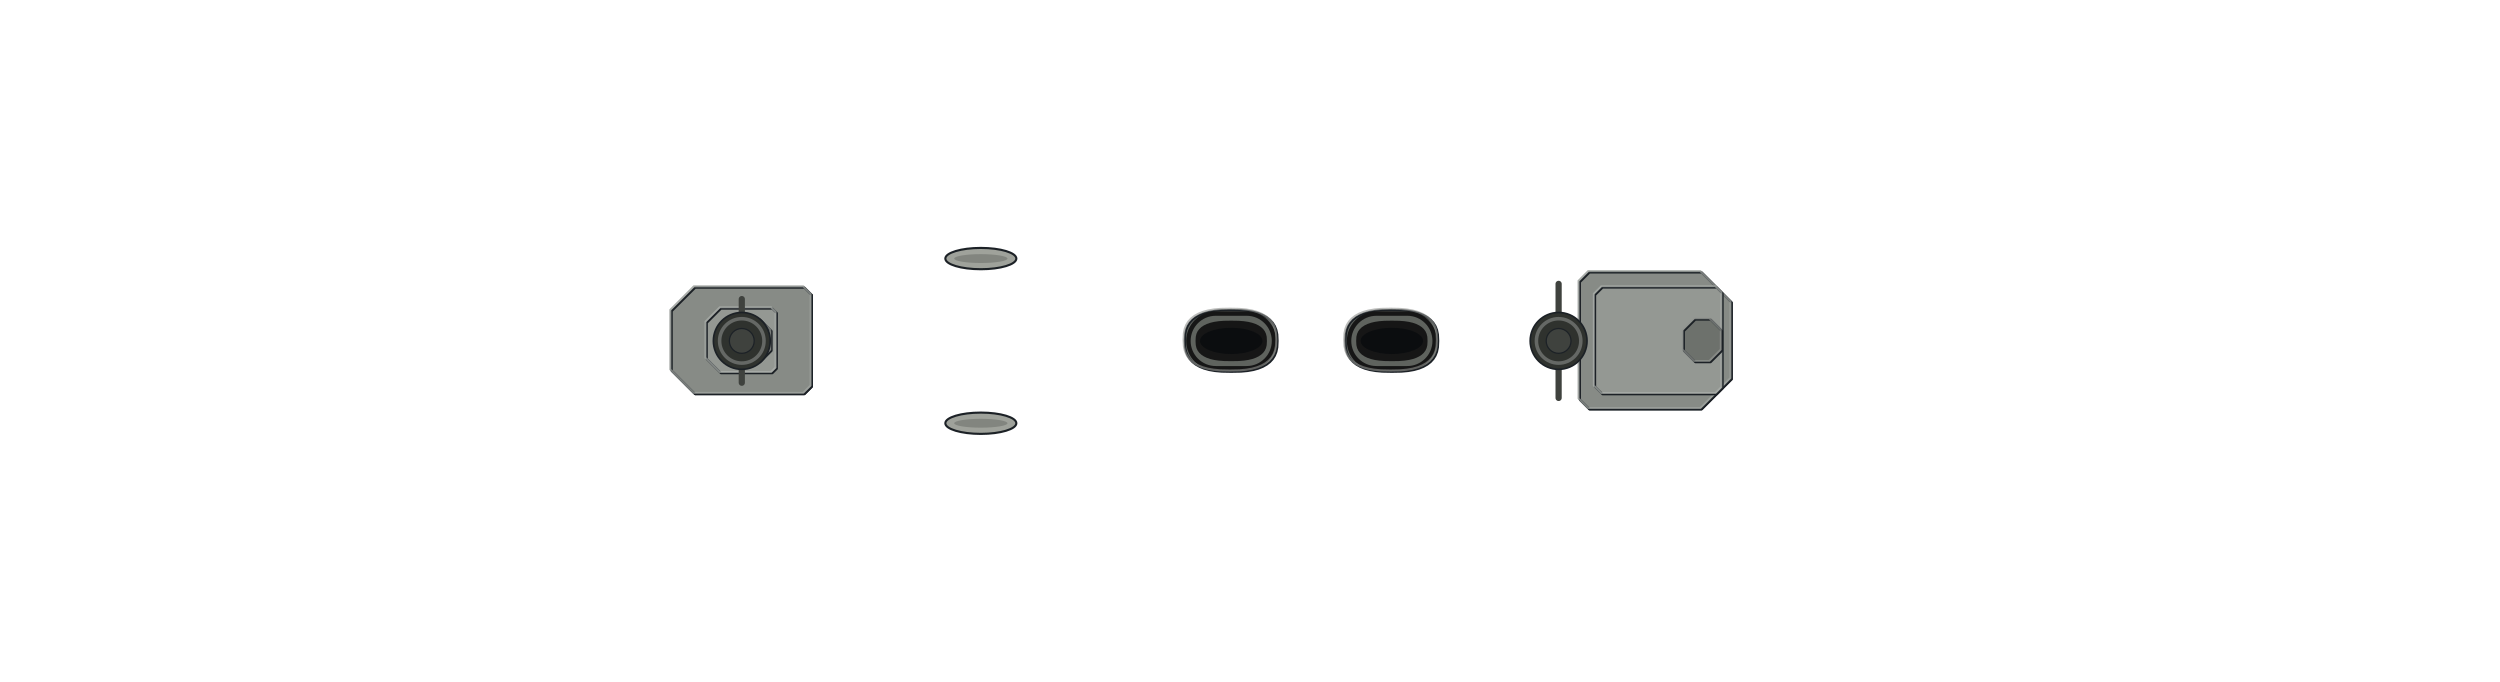
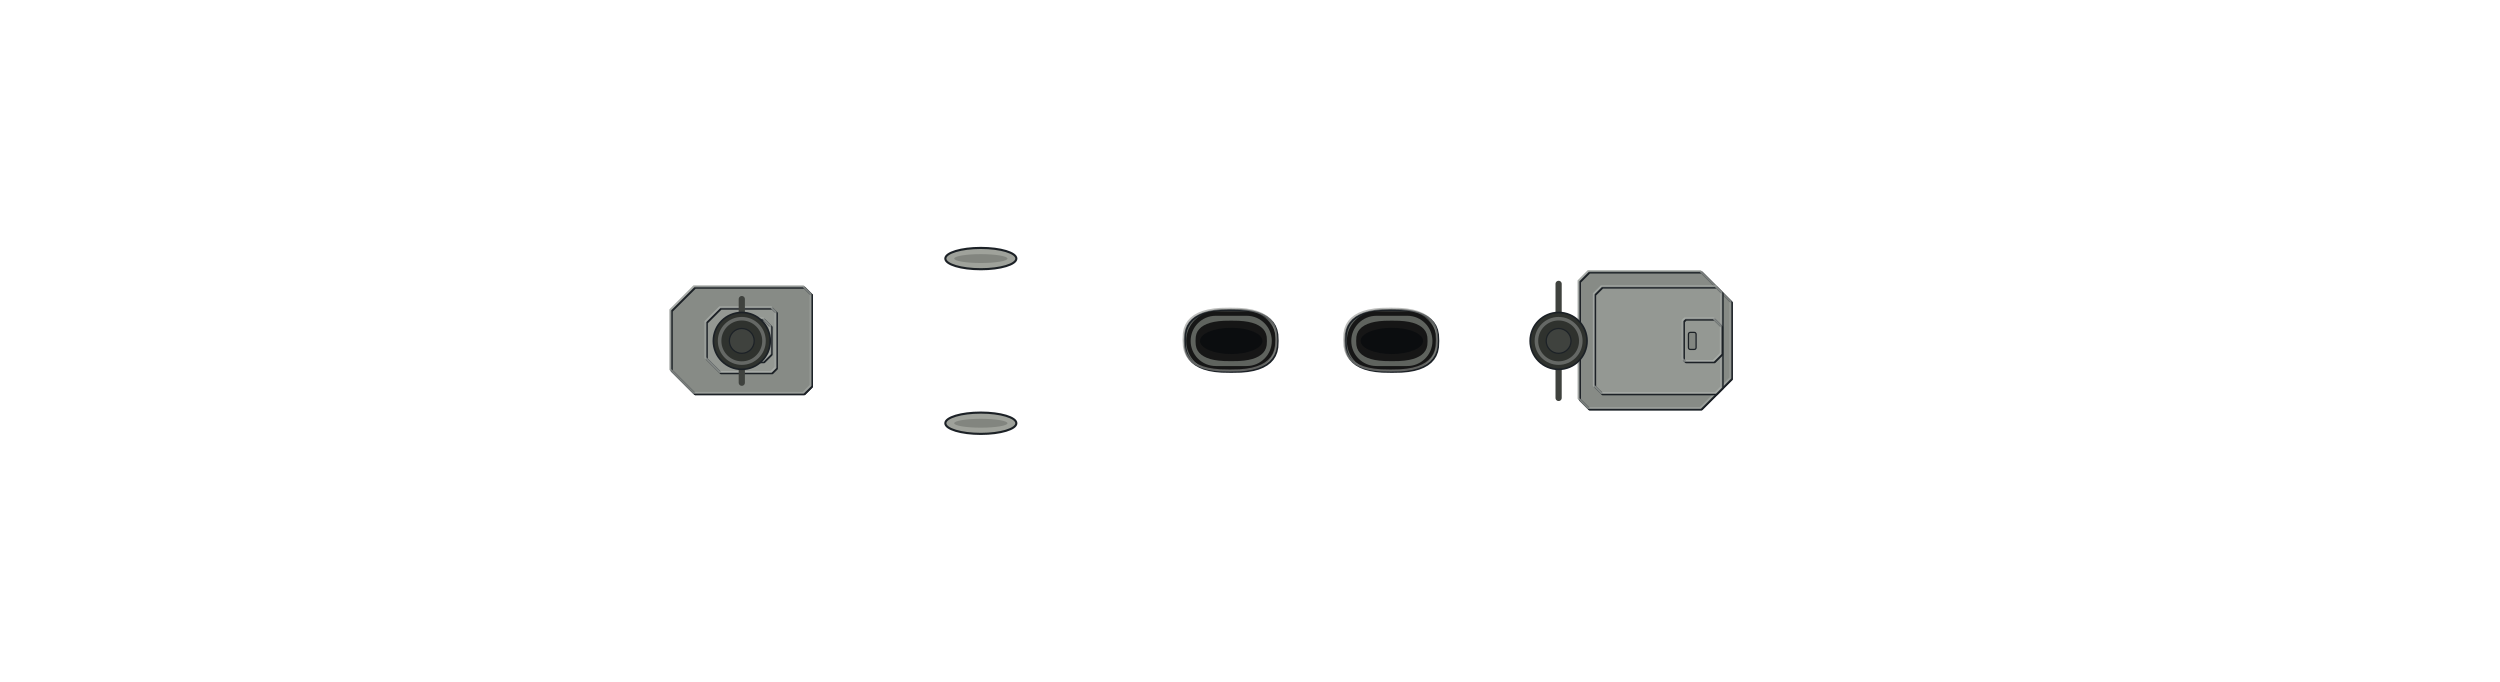
<svg xmlns="http://www.w3.org/2000/svg" width="1408" height="384" viewBox="-70.4 -19.2 140.8 38.4" shape-rendering="geometricPrecision">
  <defs>
    <clipPath id="hullclip">
      <path d="M-65.5,-4.397 L-65.495,-4.503 L-65.481,-4.608 L-65.457,-4.713 L-65.424,-4.818 L-65.38,-4.923 L-65.328,-5.028 L-65.266,-5.132 L-65.194,-5.237 L-65.113,-5.341 L-65.022,-5.445 L-64.922,-5.548 L-64.813,-5.651 L-64.694,-5.754 L-64.565,-5.856 L-64.427,-5.958 L-64.28,-6.059 L-64.123,-6.16 L-63.957,-6.261 L-63.781,-6.36 L-63.597,-6.459 L-63.403,-6.558 L-63.199,-6.656 L-62.987,-6.753 L-62.765,-6.849 L-62.534,-6.945 L-62.294,-7.04 L-62.045,-7.134 L-61.787,-7.227 L-61.52,-7.32 L-61.244,-7.411 L-60.958,-7.502 L-60.664,-7.591 L-60.362,-7.68 L-60.05,-7.767 L-59.729,-7.854 L-59.4,-7.94 L-59.062,-8.024 L-58.716,-8.108 L-58.361,-8.19 L-57.997,-8.271 L-57.625,-8.351 L-57.245,-8.43 L-56.856,-8.508 L-56.459,-8.584 L-56.054,-8.659 L-55.64,-8.733 L-55.219,-8.806 L-54.789,-8.877 L-54.351,-8.947 L-53.905,-9.016 L-53.452,-9.084 L-52.991,-9.15 L-52.522,-9.214 L-52.045,-9.278 L-51.561,-9.34 L-51.069,-9.4 L-50.569,-9.459 L-50.063,-9.517 L-49.549,-9.573 L-49.027,-9.628 L-48.499,-9.682 L-47.964,-9.733 L-47.421,-9.784 L-46.872,-9.833 L-46.315,-9.881 L-45.752,-9.927 L-45.183,-9.971 L-44.607,-10.015 L-44.024,-10.056 L-43.435,-10.097 L-42.839,-10.135 L-42.237,-10.173 L-41.629,-10.209 L-41.015,-10.243 L-40.395,-10.276 L-39.769,-10.308 L-39.137,-10.338 L-38.5,-10.367 L-37.857,-10.395 L-37.208,-10.421 L-36.554,-10.445 L-35.895,-10.469 L-35.23,-10.491 L-34.56,-10.512 L-33.886,-10.531 L-33.206,-10.549 L-32.521,-10.566 L-31.832,-10.582 L-31.138,-10.597 L-30.439,-10.611 L-29.736,-10.623 L-29.029,-10.634 L-28.317,-10.645 L-27.602,-10.654 L-26.882,-10.662 L-26.158,-10.67 L-25.431,-10.676 L-24.7,-10.682 L-23.965,-10.687 L-23.227,-10.691 L-22.485,-10.695 L-21.74,-10.698 L-20.992,-10.7 L-20.241,-10.702 L-19.486,-10.703 L-18.729,-10.704 L-17.97,-10.704 L-17.207,-10.705 L-16.442,-10.705 L-15.675,-10.705 L-14.906,-10.705 L-14.134,-10.705 L-13.36,-10.705 L-12.584,-10.705 L-11.807,-10.705 L-11.027,-10.705 L-10.246,-10.705 L-9.464,-10.705 L-8.68,-10.705 L-7.895,-10.705 L-7.109,-10.705 L-6.322,-10.705 L-5.533,-10.705 L-4.744,-10.705 L-3.955,-10.705 L-3.165,-10.705 L-2.374,-10.705 L-1.583,-10.705 L-0.791,-10.705 L-0,-10.705 L0.791,-10.705 L1.583,-10.705 L2.374,-10.705 L3.165,-10.705 L3.955,-10.705 L4.744,-10.705 L5.533,-10.705 L6.322,-10.705 L7.109,-10.705 L7.895,-10.705 L8.68,-10.705 L9.464,-10.705 L10.246,-10.705 L11.027,-10.705 L11.807,-10.705 L12.584,-10.705 L13.36,-10.705 L14.134,-10.705 L14.906,-10.705 L15.675,-10.705 L16.442,-10.705 L17.207,-10.705 L17.97,-10.705 L18.729,-10.705 L19.486,-10.705 L20.241,-10.705 L20.992,-10.705 L21.74,-10.705 L22.485,-10.705 L23.227,-10.705 L23.965,-10.705 L24.7,-10.705 L25.431,-10.705 L26.158,-10.705 L26.882,-10.705 L27.602,-10.705 L28.317,-10.705 L29.029,-10.705 L29.736,-10.693 L30.439,-10.658 L31.138,-10.618 L31.832,-10.575 L32.521,-10.527 L33.206,-10.476 L33.886,-10.42 L34.56,-10.361 L35.23,-10.297 L35.895,-10.229 L36.554,-10.156 L37.208,-10.08 L37.857,-9.999 L38.5,-9.913 L39.137,-9.824 L39.769,-9.73 L40.395,-9.632 L41.015,-9.53 L41.629,-9.424 L42.237,-9.314 L42.839,-9.199 L43.435,-9.081 L44.024,-8.959 L44.607,-8.833 L45.183,-8.703 L45.752,-8.569 L46.315,-8.432 L46.872,-8.292 L47.421,-8.148 L47.964,-8.002 L48.499,-7.852 L49.027,-7.699 L49.549,-7.543 L50.063,-7.385 L50.569,-7.224 L51.069,-7.061 L51.561,-6.896 L52.045,-6.728 L52.522,-6.559 L52.991,-6.388 L53.452,-6.216 L53.905,-6.042 L54.351,-5.867 L54.789,-5.692 L55.219,-5.515 L55.64,-5.338 L56.054,-5.161 L56.459,-4.984 L56.856,-4.807 L57.245,-4.629 L57.625,-4.453 L57.997,-4.277 L58.361,-4.102 L58.716,-3.928 L59.062,-3.756 L59.4,-3.585 L59.729,-3.416 L60.05,-3.248 L60.362,-3.083 L60.664,-2.921 L60.958,-2.76 L61.244,-2.603 L61.52,-2.449 L61.787,-2.297 L62.045,-2.149 L62.294,-2.005 L62.534,-1.865 L62.765,-1.728 L62.987,-1.595 L63.199,-1.467 L63.403,-1.343 L63.597,-1.224 L63.781,-1.11 L63.957,-1 L64.123,-0.896 L64.28,-0.796 L64.427,-0.702 L64.565,-0.614 L64.694,-0.531 L64.813,-0.454 L64.922,-0.382 L65.022,-0.317 L65.113,-0.257 L65.194,-0.203 L65.266,-0.156 L65.328,-0.115 L65.38,-0.08 L65.424,-0.051 L65.457,-0.029 L65.481,-0.013 L65.481,0.013 L65.457,0.029 L65.424,0.051 L65.38,0.08 L65.328,0.115 L65.266,0.156 L65.194,0.203 L65.113,0.257 L65.022,0.317 L64.922,0.382 L64.813,0.454 L64.694,0.531 L64.565,0.614 L64.427,0.702 L64.28,0.796 L64.123,0.896 L63.957,1 L63.781,1.11 L63.597,1.224 L63.403,1.343 L63.199,1.467 L62.987,1.595 L62.765,1.728 L62.534,1.865 L62.294,2.005 L62.045,2.149 L61.787,2.297 L61.52,2.449 L61.244,2.603 L60.958,2.76 L60.664,2.921 L60.362,3.083 L60.05,3.248 L59.729,3.416 L59.4,3.585 L59.062,3.756 L58.716,3.928 L58.361,4.102 L57.997,4.277 L57.625,4.453 L57.245,4.629 L56.856,4.807 L56.459,4.984 L56.054,5.161 L55.64,5.338 L55.219,5.515 L54.789,5.692 L54.351,5.867 L53.905,6.042 L53.452,6.216 L52.991,6.388 L52.522,6.559 L52.045,6.728 L51.561,6.896 L51.069,7.061 L50.569,7.224 L50.063,7.385 L49.549,7.543 L49.027,7.699 L48.499,7.852 L47.964,8.002 L47.421,8.148 L46.872,8.292 L46.315,8.432 L45.752,8.569 L45.183,8.703 L44.607,8.833 L44.024,8.959 L43.435,9.081 L42.839,9.199 L42.237,9.314 L41.629,9.424 L41.015,9.53 L40.395,9.632 L39.769,9.73 L39.137,9.824 L38.5,9.913 L37.857,9.999 L37.208,10.08 L36.554,10.156 L35.895,10.229 L35.23,10.297 L34.56,10.361 L33.886,10.42 L33.206,10.476 L32.521,10.527 L31.832,10.575 L31.138,10.618 L30.439,10.658 L29.736,10.693 L29.029,10.705 L28.317,10.705 L27.602,10.705 L26.882,10.705 L26.158,10.705 L25.431,10.705 L24.7,10.705 L23.965,10.705 L23.227,10.705 L22.485,10.705 L21.74,10.705 L20.992,10.705 L20.241,10.705 L19.486,10.705 L18.729,10.705 L17.97,10.705 L17.207,10.705 L16.442,10.705 L15.675,10.705 L14.906,10.705 L14.134,10.705 L13.36,10.705 L12.584,10.705 L11.807,10.705 L11.027,10.705 L10.246,10.705 L9.464,10.705 L8.68,10.705 L7.895,10.705 L7.109,10.705 L6.322,10.705 L5.533,10.705 L4.744,10.705 L3.955,10.705 L3.165,10.705 L2.374,10.705 L1.583,10.705 L0.791,10.705 L-0,10.705 L-0.791,10.705 L-1.583,10.705 L-2.374,10.705 L-3.165,10.705 L-3.955,10.705 L-4.744,10.705 L-5.533,10.705 L-6.322,10.705 L-7.109,10.705 L-7.895,10.705 L-8.68,10.705 L-9.464,10.705 L-10.246,10.705 L-11.027,10.705 L-11.807,10.705 L-12.584,10.705 L-13.36,10.705 L-14.134,10.705 L-14.906,10.705 L-15.675,10.705 L-16.442,10.705 L-17.207,10.705 L-17.97,10.704 L-18.729,10.704 L-19.486,10.703 L-20.241,10.702 L-20.992,10.7 L-21.74,10.698 L-22.485,10.695 L-23.227,10.691 L-23.965,10.687 L-24.7,10.682 L-25.431,10.676 L-26.158,10.67 L-26.882,10.662 L-27.602,10.654 L-28.317,10.645 L-29.029,10.634 L-29.736,10.623 L-30.439,10.611 L-31.138,10.597 L-31.832,10.582 L-32.521,10.566 L-33.206,10.549 L-33.886,10.531 L-34.56,10.512 L-35.23,10.491 L-35.895,10.469 L-36.554,10.445 L-37.208,10.421 L-37.857,10.395 L-38.5,10.367 L-39.137,10.338 L-39.769,10.308 L-40.395,10.276 L-41.015,10.243 L-41.629,10.209 L-42.237,10.173 L-42.839,10.135 L-43.435,10.097 L-44.024,10.056 L-44.607,10.015 L-45.183,9.971 L-45.752,9.927 L-46.315,9.881 L-46.872,9.833 L-47.421,9.784 L-47.964,9.733 L-48.499,9.682 L-49.027,9.628 L-49.549,9.573 L-50.063,9.517 L-50.569,9.459 L-51.069,9.4 L-51.561,9.34 L-52.045,9.278 L-52.522,9.214 L-52.991,9.15 L-53.452,9.084 L-53.905,9.016 L-54.351,8.947 L-54.789,8.877 L-55.219,8.806 L-55.64,8.733 L-56.054,8.659 L-56.459,8.584 L-56.856,8.508 L-57.245,8.43 L-57.625,8.351 L-57.997,8.271 L-58.361,8.19 L-58.716,8.108 L-59.062,8.024 L-59.4,7.94 L-59.729,7.854 L-60.05,7.767 L-60.362,7.68 L-60.664,7.591 L-60.958,7.502 L-61.244,7.411 L-61.52,7.32 L-61.787,7.227 L-62.045,7.134 L-62.294,7.04 L-62.534,6.945 L-62.765,6.849 L-62.987,6.753 L-63.199,6.656 L-63.403,6.558 L-63.597,6.459 L-63.781,6.36 L-63.957,6.261 L-64.123,6.16 L-64.28,6.059 L-64.427,5.958 L-64.565,5.856 L-64.694,5.754 L-64.813,5.651 L-64.922,5.548 L-65.022,5.445 L-65.113,5.341 L-65.194,5.237 L-65.266,5.132 L-65.328,5.028 L-65.38,4.923 L-65.424,4.818 L-65.457,4.713 L-65.481,4.608 L-65.495,4.503 L-65.5,4.397 Z" />
    </clipPath>
    <clipPath id="deckclip">
      <path d="M-65.5,-3.847 L-65.495,-3.953 L-65.481,-4.058 L-65.457,-4.163 L-65.424,-4.268 L-65.38,-4.373 L-65.328,-4.478 L-65.266,-4.582 L-65.194,-4.687 L-65.113,-4.791 L-65.022,-4.895 L-64.922,-4.998 L-64.813,-5.101 L-64.694,-5.204 L-64.565,-5.306 L-64.427,-5.408 L-64.28,-5.509 L-64.123,-5.61 L-63.957,-5.711 L-63.781,-5.81 L-63.597,-5.909 L-63.403,-6.008 L-63.199,-6.106 L-62.987,-6.203 L-62.765,-6.299 L-62.534,-6.395 L-62.294,-6.49 L-62.045,-6.584 L-61.787,-6.677 L-61.52,-6.77 L-61.244,-6.861 L-60.958,-6.952 L-60.664,-7.041 L-60.362,-7.13 L-60.05,-7.217 L-59.729,-7.304 L-59.4,-7.39 L-59.062,-7.474 L-58.716,-7.558 L-58.361,-7.64 L-57.997,-7.721 L-57.625,-7.801 L-57.245,-7.88 L-56.856,-7.958 L-56.459,-8.034 L-56.054,-8.109 L-55.64,-8.183 L-55.219,-8.256 L-54.789,-8.327 L-54.351,-8.397 L-53.905,-8.466 L-53.452,-8.534 L-52.991,-8.6 L-52.522,-8.664 L-52.045,-8.728 L-51.561,-8.79 L-51.069,-8.85 L-50.569,-8.909 L-50.063,-8.967 L-49.549,-9.023 L-49.027,-9.078 L-48.499,-9.132 L-47.964,-9.183 L-47.421,-9.234 L-46.872,-9.283 L-46.315,-9.331 L-45.752,-9.377 L-45.183,-9.421 L-44.607,-9.465 L-44.024,-9.506 L-43.435,-9.547 L-42.839,-9.585 L-42.237,-9.623 L-41.629,-9.659 L-41.015,-9.693 L-40.395,-9.726 L-39.769,-9.758 L-39.137,-9.788 L-38.5,-9.817 L-37.857,-9.845 L-37.208,-9.871 L-36.554,-9.895 L-35.895,-9.919 L-35.23,-9.941 L-34.56,-9.962 L-33.886,-9.981 L-33.206,-9.999 L-32.521,-10.016 L-31.832,-10.032 L-31.138,-10.047 L-30.439,-10.061 L-29.736,-10.073 L-29.029,-10.084 L-28.317,-10.095 L-27.602,-10.104 L-26.882,-10.112 L-26.158,-10.12 L-25.431,-10.126 L-24.7,-10.132 L-23.965,-10.137 L-23.227,-10.141 L-22.485,-10.145 L-21.74,-10.148 L-20.992,-10.15 L-20.241,-10.152 L-19.486,-10.153 L-18.729,-10.154 L-17.97,-10.154 L-17.207,-10.155 L-16.442,-10.155 L-15.675,-10.155 L-14.906,-10.155 L-14.134,-10.155 L-13.36,-10.155 L-12.584,-10.155 L-11.807,-10.155 L-11.027,-10.155 L-10.246,-10.155 L-9.464,-10.155 L-8.68,-10.155 L-7.895,-10.155 L-7.109,-10.155 L-6.322,-10.155 L-5.533,-10.155 L-4.744,-10.155 L-3.955,-10.155 L-3.165,-10.155 L-2.374,-10.155 L-1.583,-10.155 L-0.791,-10.155 L-0,-10.155 L0.791,-10.155 L1.583,-10.155 L2.374,-10.155 L3.165,-10.155 L3.955,-10.155 L4.744,-10.155 L5.533,-10.155 L6.322,-10.155 L7.109,-10.155 L7.895,-10.155 L8.68,-10.155 L9.464,-10.155 L10.246,-10.155 L11.027,-10.155 L11.807,-10.155 L12.584,-10.155 L13.36,-10.155 L14.134,-10.155 L14.906,-10.155 L15.675,-10.155 L16.442,-10.155 L17.207,-10.155 L17.97,-10.155 L18.729,-10.155 L19.486,-10.155 L20.241,-10.155 L20.992,-10.155 L21.74,-10.155 L22.485,-10.155 L23.227,-10.155 L23.965,-10.155 L24.7,-10.155 L25.431,-10.155 L26.158,-10.155 L26.882,-10.155 L27.602,-10.155 L28.317,-10.155 L29.029,-10.155 L29.736,-10.143 L30.439,-10.108 L31.138,-10.068 L31.832,-10.025 L32.521,-9.977 L33.206,-9.926 L33.886,-9.87 L34.56,-9.811 L35.23,-9.747 L35.895,-9.679 L36.554,-9.606 L37.208,-9.53 L37.857,-9.449 L38.5,-9.363 L39.137,-9.274 L39.769,-9.18 L40.395,-9.082 L41.015,-8.98 L41.629,-8.874 L42.237,-8.764 L42.839,-8.649 L43.435,-8.531 L44.024,-8.409 L44.607,-8.283 L45.183,-8.153 L45.752,-8.019 L46.315,-7.882 L46.872,-7.742 L47.421,-7.598 L47.964,-7.452 L48.499,-7.302 L49.027,-7.149 L49.549,-6.993 L50.063,-6.835 L50.569,-6.674 L51.069,-6.511 L51.561,-6.346 L52.045,-6.178 L52.522,-6.009 L52.991,-5.838 L53.452,-5.666 L53.905,-5.492 L54.351,-5.317 L54.789,-5.142 L55.219,-4.965 L55.64,-4.788 L56.054,-4.611 L56.459,-4.434 L56.856,-4.257 L57.245,-4.079 L57.625,-3.903 L57.997,-3.727 L58.361,-3.552 L58.716,-3.378 L59.062,-3.206 L59.4,-3.035 L59.729,-2.866 L60.05,-2.698 L60.362,-2.533 L60.664,-2.371 L60.958,-2.21 L61.244,-2.053 L61.52,-1.899 L61.787,-1.747 L62.045,-1.599 L62.294,-1.455 L62.534,-1.315 L62.765,-1.178 L62.987,-1.045 L63.199,-0.917 L63.403,-0.793 L63.597,-0.674 L63.781,-0.56 L63.957,-0.45 L64.123,-0.346 L64.28,-0.246 L64.427,-0.152 L64.565,-0.064 L64.565,0.064 L64.427,0.152 L64.28,0.246 L64.123,0.346 L63.957,0.45 L63.781,0.56 L63.597,0.674 L63.403,0.793 L63.199,0.917 L62.987,1.045 L62.765,1.178 L62.534,1.315 L62.294,1.455 L62.045,1.599 L61.787,1.747 L61.52,1.899 L61.244,2.053 L60.958,2.21 L60.664,2.371 L60.362,2.533 L60.05,2.698 L59.729,2.866 L59.4,3.035 L59.062,3.206 L58.716,3.378 L58.361,3.552 L57.997,3.727 L57.625,3.903 L57.245,4.079 L56.856,4.257 L56.459,4.434 L56.054,4.611 L55.64,4.788 L55.219,4.965 L54.789,5.142 L54.351,5.317 L53.905,5.492 L53.452,5.666 L52.991,5.838 L52.522,6.009 L52.045,6.178 L51.561,6.346 L51.069,6.511 L50.569,6.674 L50.063,6.835 L49.549,6.993 L49.027,7.149 L48.499,7.302 L47.964,7.452 L47.421,7.598 L46.872,7.742 L46.315,7.882 L45.752,8.019 L45.183,8.153 L44.607,8.283 L44.024,8.409 L43.435,8.531 L42.839,8.649 L42.237,8.764 L41.629,8.874 L41.015,8.98 L40.395,9.082 L39.769,9.18 L39.137,9.274 L38.5,9.363 L37.857,9.449 L37.208,9.53 L36.554,9.606 L35.895,9.679 L35.23,9.747 L34.56,9.811 L33.886,9.87 L33.206,9.926 L32.521,9.977 L31.832,10.025 L31.138,10.068 L30.439,10.108 L29.736,10.143 L29.029,10.155 L28.317,10.155 L27.602,10.155 L26.882,10.155 L26.158,10.155 L25.431,10.155 L24.7,10.155 L23.965,10.155 L23.227,10.155 L22.485,10.155 L21.74,10.155 L20.992,10.155 L20.241,10.155 L19.486,10.155 L18.729,10.155 L17.97,10.155 L17.207,10.155 L16.442,10.155 L15.675,10.155 L14.906,10.155 L14.134,10.155 L13.36,10.155 L12.584,10.155 L11.807,10.155 L11.027,10.155 L10.246,10.155 L9.464,10.155 L8.68,10.155 L7.895,10.155 L7.109,10.155 L6.322,10.155 L5.533,10.155 L4.744,10.155 L3.955,10.155 L3.165,10.155 L2.374,10.155 L1.583,10.155 L0.791,10.155 L-0,10.155 L-0.791,10.155 L-1.583,10.155 L-2.374,10.155 L-3.165,10.155 L-3.955,10.155 L-4.744,10.155 L-5.533,10.155 L-6.322,10.155 L-7.109,10.155 L-7.895,10.155 L-8.68,10.155 L-9.464,10.155 L-10.246,10.155 L-11.027,10.155 L-11.807,10.155 L-12.584,10.155 L-13.36,10.155 L-14.134,10.155 L-14.906,10.155 L-15.675,10.155 L-16.442,10.155 L-17.207,10.155 L-17.97,10.154 L-18.729,10.154 L-19.486,10.153 L-20.241,10.152 L-20.992,10.15 L-21.74,10.148 L-22.485,10.145 L-23.227,10.141 L-23.965,10.137 L-24.7,10.132 L-25.431,10.126 L-26.158,10.12 L-26.882,10.112 L-27.602,10.104 L-28.317,10.095 L-29.029,10.084 L-29.736,10.073 L-30.439,10.061 L-31.138,10.047 L-31.832,10.032 L-32.521,10.016 L-33.206,9.999 L-33.886,9.981 L-34.56,9.962 L-35.23,9.941 L-35.895,9.919 L-36.554,9.895 L-37.208,9.871 L-37.857,9.845 L-38.5,9.817 L-39.137,9.788 L-39.769,9.758 L-40.395,9.726 L-41.015,9.693 L-41.629,9.659 L-42.237,9.623 L-42.839,9.585 L-43.435,9.547 L-44.024,9.506 L-44.607,9.465 L-45.183,9.421 L-45.752,9.377 L-46.315,9.331 L-46.872,9.283 L-47.421,9.234 L-47.964,9.183 L-48.499,9.132 L-49.027,9.078 L-49.549,9.023 L-50.063,8.967 L-50.569,8.909 L-51.069,8.85 L-51.561,8.79 L-52.045,8.728 L-52.522,8.664 L-52.991,8.6 L-53.452,8.534 L-53.905,8.466 L-54.351,8.397 L-54.789,8.327 L-55.219,8.256 L-55.64,8.183 L-56.054,8.109 L-56.459,8.034 L-56.856,7.958 L-57.245,7.88 L-57.625,7.801 L-57.997,7.721 L-58.361,7.64 L-58.716,7.558 L-59.062,7.474 L-59.4,7.39 L-59.729,7.304 L-60.05,7.217 L-60.362,7.13 L-60.664,7.041 L-60.958,6.952 L-61.244,6.861 L-61.52,6.77 L-61.787,6.677 L-62.045,6.584 L-62.294,6.49 L-62.534,6.395 L-62.765,6.299 L-62.987,6.203 L-63.199,6.106 L-63.403,6.008 L-63.597,5.909 L-63.781,5.81 L-63.957,5.711 L-64.123,5.61 L-64.28,5.509 L-64.427,5.408 L-64.565,5.306 L-64.694,5.204 L-64.813,5.101 L-64.922,4.998 L-65.022,4.895 L-65.113,4.791 L-65.194,4.687 L-65.266,4.582 L-65.328,4.478 L-65.38,4.373 L-65.424,4.268 L-65.457,4.163 L-65.481,4.058 L-65.495,3.953 L-65.5,3.847 Z" />
    </clipPath>
  </defs>
  <path d="M27.131,2.158 L25.435,3.854 L19.12,3.854 L18.581,3.314 L18.581,-3.314 L19.12,-3.854 L25.435,-3.854 L27.131,-2.158 Z" fill="#7a7e79" stroke="#1c2126" stroke-width="0.12" stroke-linejoin="round" />
  <path d="M27.131,2.158 L25.435,3.854 L19.12,3.854 L18.581,3.314 L18.581,-3.314 L19.12,-3.854 L25.435,-3.854 L27.131,-2.158 Z" fill="none" stroke="#9b9e9a" stroke-width="0.108" transform="translate(-0.072,-0.072)" stroke-opacity="0.7" />
  <path d="M27.131,2.158 L25.435,3.854 L19.12,3.854 L18.581,3.314 L18.581,-3.314 L19.12,-3.854 L25.435,-3.854 L27.131,-2.158 Z" fill="#878b86" stroke="#1c2126" stroke-width="0.12" stroke-linejoin="round" />
  <path d="M27.131,2.158 L25.435,3.854 L19.12,3.854 L18.581,3.314 L18.581,-3.314 L19.12,-3.854 L25.435,-3.854 L27.131,-2.158 Z" fill="none" stroke="#a5a8a4" stroke-width="0.108" transform="translate(-0.072,-0.072)" stroke-opacity="0.7" />
  <path d="M26.283,3.006 L19.857,3.006 L19.436,2.585 L19.436,-2.585 L19.857,-3.006 L26.283,-3.006 L26.618,-2.671 L26.618,2.671 Z" fill="#949893" stroke="#1c2126" stroke-width="0.12" stroke-linejoin="round" />
  <path d="M26.283,3.006 L19.857,3.006 L19.436,2.585 L19.436,-2.585 L19.857,-3.006 L26.283,-3.006 L26.618,-2.671 L26.618,2.671 Z" fill="none" stroke="#afb2ae" stroke-width="0.108" transform="translate(-0.072,-0.072)" stroke-opacity="0.7" />
  <path d="M-24.674,2.578 L-25.094,2.997 L-31.25,2.997 L-32.569,1.679 L-32.569,-1.679 L-31.25,-2.997 L-25.094,-2.997 L-24.674,-2.578 Z" fill="#7a7e79" stroke="#1c2126" stroke-width="0.12" stroke-linejoin="round" />
  <path d="M-24.674,2.578 L-25.094,2.997 L-31.25,2.997 L-32.569,1.679 L-32.569,-1.679 L-31.25,-2.997 L-25.094,-2.997 L-24.674,-2.578 Z" fill="none" stroke="#9b9e9a" stroke-width="0.108" transform="translate(-0.072,-0.072)" stroke-opacity="0.7" />
  <path d="M-24.674,-2.578 L-24.674,2.578 L-25.094,2.997 L-31.25,2.997 L-32.569,1.679 L-32.569,-1.679 L-31.25,-2.997 L-25.094,-2.997 Z" fill="#878b86" stroke="#1c2126" stroke-width="0.12" stroke-linejoin="round" />
  <path d="M-24.674,-2.578 L-24.674,2.578 L-25.094,2.997 L-31.25,2.997 L-32.569,1.679 L-32.569,-1.679 L-31.25,-2.997 L-25.094,-2.997 Z" fill="none" stroke="#a5a8a4" stroke-width="0.108" transform="translate(-0.072,-0.072)" stroke-opacity="0.7" />
  <path d="M-26.648,1.565 L-26.903,1.82 L-29.795,1.82 L-30.595,1.019 L-30.595,-1.019 L-29.795,-1.82 L-26.903,-1.82 L-26.648,-1.565 Z" fill="#949893" stroke="#1c2126" stroke-width="0.12" stroke-linejoin="round" />
  <path d="M-26.648,1.565 L-26.903,1.82 L-29.795,1.82 L-30.595,1.019 L-30.595,-1.019 L-29.795,-1.82 L-26.903,-1.82 L-26.648,-1.565 Z" fill="none" stroke="#afb2ae" stroke-width="0.108" transform="translate(-0.072,-0.072)" stroke-opacity="0.7" />
-   <path d="M26.586,-0.555 L26.586,0.555 L25.941,1.2 L25.081,1.2 L24.436,0.555 L24.436,-0.555 L25.081,-1.2 L25.941,-1.2 Z" fill="#6d716c" stroke="#1c2126" stroke-width="0.12" stroke-linejoin="round" />
-   <path d="M26.586,-0.555 L26.586,0.555 L25.941,1.2 L25.081,1.2 L24.436,0.555 L24.436,-0.555 L25.081,-1.2 L25.941,-1.2 Z" fill="none" stroke="#929491" stroke-width="0.108" transform="translate(-0.072,-0.072)" stroke-opacity="0.7" />
-   <path d="M-26.945,-0.555 L-26.945,0.555 L-27.59,1.2 L-28.45,1.2 L-29.095,0.555 L-29.095,-0.555 L-28.45,-1.2 L-27.59,-1.2 Z" fill="#6d716c" stroke="#1c2126" stroke-width="0.12" stroke-linejoin="round" />
-   <path d="M-26.945,-0.555 L-26.945,0.555 L-27.59,1.2 L-28.45,1.2 L-29.095,0.555 L-29.095,-0.555 L-28.45,-1.2 L-27.59,-1.2 Z" fill="none" stroke="#929491" stroke-width="0.108" transform="translate(-0.072,-0.072)" stroke-opacity="0.7" />
+   <path d="M26.586,-0.78 L26.586,0.78 L26.166,1.2 L24.556,1.2 L24.436,1.08 L24.436,-1.08 L24.556,-1.2 L26.166,-1.2 Z" fill="#949893" stroke="#1c2126" stroke-width="0.12" stroke-linejoin="round" />
+   <path d="M24.794,-0.48 L25.024,-0.48 A0.1,0.1 0 0 1 25.124,-0.38 L25.124,0.38 A0.1,0.1 0 0 1 25.024,0.48 L24.794,0.48 A0.1,0.1 0 0 1 24.694,0.38 L24.694,-0.38 A0.1,0.1 0 0 1 24.794,-0.48 Z" fill="#828681" stroke="#1c2126" stroke-width="0.072" stroke-linejoin="round" />
+   <path d="M26.586,-0.78 L26.586,0.78 L26.166,1.2 L24.556,1.2 L24.436,1.08 L24.436,-1.08 L24.556,-1.2 L26.166,-1.2 Z" fill="none" stroke="#afb2ae" stroke-width="0.108" transform="translate(-0.072,-0.072)" stroke-opacity="0.7" />
+   <path d="M-26.945,-0.78 L-26.945,0.78 L-27.365,1.2 L-28.975,1.2 L-29.095,1.08 L-29.095,-1.08 L-28.975,-1.2 L-27.365,-1.2 Z" fill="#949893" stroke="#1c2126" stroke-width="0.12" stroke-linejoin="round" />
+   <path d="M-28.737,-0.48 L-28.507,-0.48 A0.1,0.1 0 0 1 -28.407,-0.38 L-28.407,0.38 A0.1,0.1 0 0 1 -28.507,0.48 L-28.737,0.48 A0.1,0.1 0 0 1 -28.837,0.38 L-28.837,-0.38 A0.1,0.1 0 0 1 -28.737,-0.48 Z" fill="#828681" stroke="#1c2126" stroke-width="0.072" stroke-linejoin="round" />
+   <path d="M-26.945,-0.78 L-26.945,0.78 L-27.365,1.2 L-28.975,1.2 L-29.095,1.08 L-29.095,-1.08 L-28.975,-1.2 L-27.365,-1.2 Z" fill="none" stroke="#afb2ae" stroke-width="0.108" transform="translate(-0.072,-0.072)" stroke-opacity="0.7" />
  <ellipse cx="-15.159" cy="4.637" rx="2" ry="0.6" fill="#9fa29b" stroke="#1c2126" stroke-width="0.12" stroke-linejoin="round" />
  <ellipse cx="-15.159" cy="4.637" rx="1.5" ry="0.25" fill="#82857f" />
  <ellipse cx="-15.159" cy="-4.637" rx="2" ry="0.6" fill="#9fa29b" stroke="#1c2126" stroke-width="0.12" stroke-linejoin="round" />
  <ellipse cx="-15.159" cy="-4.637" rx="1.5" ry="0.25" fill="#82857f" />
  <path d="M10.6,0 L10.583,0.363 L10.531,0.615 L10.446,0.831 L10.326,1.021 L10.174,1.188 L9.989,1.333 L9.771,1.456 L9.521,1.558 L9.236,1.637 L8.912,1.694 L8.535,1.729 L7.989,1.74 L7.444,1.729 L7.067,1.694 L6.743,1.637 L6.458,1.558 L6.208,1.456 L5.99,1.333 L5.805,1.188 L5.653,1.021 L5.533,0.831 L5.448,0.615 L5.396,0.363 L5.379,0 L5.396,-0.363 L5.448,-0.615 L5.533,-0.831 L5.653,-1.021 L5.805,-1.188 L5.99,-1.333 L6.208,-1.456 L6.458,-1.558 L6.743,-1.637 L7.067,-1.694 L7.444,-1.729 L7.989,-1.74 L8.535,-1.729 L8.912,-1.694 L9.236,-1.637 L9.521,-1.558 L9.771,-1.456 L9.989,-1.333 L10.174,-1.188 L10.326,-1.021 L10.446,-0.831 L10.531,-0.615 L10.583,-0.363 Z" fill="#5f635e" stroke="#1c2126" stroke-width="0.12" stroke-linejoin="round" />
  <path d="M10,0 L9.987,0.238 L9.947,0.403 L9.881,0.545 L9.789,0.669 L9.672,0.778 L9.529,0.873 L9.362,0.954 L9.169,1.021 L8.95,1.073 L8.7,1.11 L8.409,1.133 L7.989,1.14 L7.57,1.133 L7.279,1.11 L7.029,1.073 L6.81,1.021 L6.617,0.954 L6.45,0.873 L6.307,0.778 L6.19,0.669 L6.098,0.545 L6.032,0.403 L5.992,0.238 L5.979,0 L5.992,-0.238 L6.032,-0.403 L6.098,-0.545 L6.19,-0.669 L6.307,-0.778 L6.45,-0.873 L6.617,-0.954 L6.81,-1.021 L7.029,-1.073 L7.279,-1.11 L7.57,-1.133 L7.989,-1.14 L8.409,-1.133 L8.7,-1.11 L8.95,-1.073 L9.169,-1.021 L9.362,-0.954 L9.529,-0.873 L9.672,-0.778 L9.789,-0.669 L9.881,-0.545 L9.947,-0.403 L9.987,-0.238 Z" fill="#161616" />
  <path d="M7.119,-1.54 L8.86,-1.54 A1.54,1.54 0 0 1 10.4,0 L10.4,0 A1.54,1.54 0 0 1 8.86,1.54 L7.119,1.54 A1.54,1.54 0 0 1 5.579,0 L5.579,0 A1.54,1.54 0 0 1 7.119,-1.54 Z" fill="none" stroke="#161616" stroke-width="0.25" />
  <ellipse cx="7.989" cy="0" rx="1.76" ry="0.74" fill="#0b0d0f" />
  <path d="M10.6,0 L10.583,0.363 L10.531,0.615 L10.446,0.831 L10.326,1.021 L10.174,1.188 L9.989,1.333 L9.771,1.456 L9.521,1.558 L9.236,1.637 L8.912,1.694 L8.535,1.729 L7.989,1.74 L7.444,1.729 L7.067,1.694 L6.743,1.637 L6.458,1.558 L6.208,1.456 L5.99,1.333 L5.805,1.188 L5.653,1.021 L5.533,0.831 L5.448,0.615 L5.396,0.363 L5.379,0 L5.396,-0.363 L5.448,-0.615 L5.533,-0.831 L5.653,-1.021 L5.805,-1.188 L5.99,-1.333 L6.208,-1.456 L6.458,-1.558 L6.743,-1.637 L7.067,-1.694 L7.444,-1.729 L7.989,-1.74 L8.535,-1.729 L8.912,-1.694 L9.236,-1.637 L9.521,-1.558 L9.771,-1.456 L9.989,-1.333 L10.174,-1.188 L10.326,-1.021 L10.446,-0.831 L10.531,-0.615 L10.583,-0.363 Z" fill="none" stroke="#8f928e" stroke-width="0.12" transform="translate(-0.072,-0.072)" stroke-opacity="0.6" />
  <path d="M1.553,0 L1.536,0.363 L1.484,0.615 L1.399,0.831 L1.28,1.021 L1.127,1.188 L0.942,1.333 L0.725,1.456 L0.474,1.558 L0.19,1.637 L-0.134,1.694 L-0.512,1.729 L-1.057,1.74 L-1.602,1.729 L-1.98,1.694 L-2.304,1.637 L-2.589,1.558 L-2.839,1.456 L-3.057,1.333 L-3.242,1.188 L-3.394,1.021 L-3.513,0.831 L-3.599,0.615 L-3.65,0.363 L-3.668,0 L-3.65,-0.363 L-3.599,-0.615 L-3.513,-0.831 L-3.394,-1.021 L-3.242,-1.188 L-3.057,-1.333 L-2.839,-1.456 L-2.589,-1.558 L-2.304,-1.637 L-1.98,-1.694 L-1.602,-1.729 L-1.057,-1.74 L-0.512,-1.729 L-0.134,-1.694 L0.19,-1.637 L0.474,-1.558 L0.725,-1.456 L0.942,-1.333 L1.127,-1.188 L1.28,-1.021 L1.399,-0.831 L1.484,-0.615 L1.536,-0.363 Z" fill="#5f635e" stroke="#1c2126" stroke-width="0.12" stroke-linejoin="round" />
  <path d="M0.953,0 L0.94,0.238 L0.9,0.403 L0.834,0.545 L0.742,0.669 L0.625,0.778 L0.483,0.873 L0.315,0.954 L0.122,1.021 L-0.097,1.073 L-0.346,1.11 L-0.637,1.133 L-1.057,1.14 L-1.477,1.133 L-1.768,1.11 L-2.017,1.073 L-2.237,1.021 L-2.43,0.954 L-2.597,0.873 L-2.74,0.778 L-2.857,0.669 L-2.949,0.545 L-3.015,0.403 L-3.054,0.238 L-3.068,0 L-3.054,-0.238 L-3.015,-0.403 L-2.949,-0.545 L-2.857,-0.669 L-2.74,-0.778 L-2.597,-0.873 L-2.43,-0.954 L-2.237,-1.021 L-2.017,-1.073 L-1.768,-1.11 L-1.477,-1.133 L-1.057,-1.14 L-0.637,-1.133 L-0.346,-1.11 L-0.097,-1.073 L0.122,-1.021 L0.315,-0.954 L0.483,-0.873 L0.625,-0.778 L0.742,-0.669 L0.834,-0.545 L0.9,-0.403 L0.94,-0.238 Z" fill="#161616" />
  <path d="M-1.927,-1.54 L-0.187,-1.54 A1.54,1.54 0 0 1 1.353,0 L1.353,0 A1.54,1.54 0 0 1 -0.187,1.54 L-1.927,1.54 A1.54,1.54 0 0 1 -3.468,0 L-3.468,0 A1.54,1.54 0 0 1 -1.927,-1.54 Z" fill="none" stroke="#161616" stroke-width="0.25" />
  <ellipse cx="-1.057" cy="0" rx="1.76" ry="0.74" fill="#0b0d0f" />
  <path d="M1.553,0 L1.536,0.363 L1.484,0.615 L1.399,0.831 L1.28,1.021 L1.127,1.188 L0.942,1.333 L0.725,1.456 L0.474,1.558 L0.19,1.637 L-0.134,1.694 L-0.512,1.729 L-1.057,1.74 L-1.602,1.729 L-1.98,1.694 L-2.304,1.637 L-2.589,1.558 L-2.839,1.456 L-3.057,1.333 L-3.242,1.188 L-3.394,1.021 L-3.513,0.831 L-3.599,0.615 L-3.65,0.363 L-3.668,0 L-3.65,-0.363 L-3.599,-0.615 L-3.513,-0.831 L-3.394,-1.021 L-3.242,-1.188 L-3.057,-1.333 L-2.839,-1.456 L-2.589,-1.558 L-2.304,-1.637 L-1.98,-1.694 L-1.602,-1.729 L-1.057,-1.74 L-0.512,-1.729 L-0.134,-1.694 L0.19,-1.637 L0.474,-1.558 L0.725,-1.456 L0.942,-1.333 L1.127,-1.188 L1.28,-1.021 L1.399,-0.831 L1.484,-0.615 L1.536,-0.363 Z" fill="none" stroke="#8f928e" stroke-width="0.12" transform="translate(-0.072,-0.072)" stroke-opacity="0.6" />
  <line x1="17.381" y1="-3.212" x2="17.381" y2="3.212" stroke="#3f423e" stroke-width="0.35" stroke-linecap="round" />
  <circle cx="17.381" cy="0" r="1.6" fill="#2f322e" stroke="#1c2126" stroke-width="0.096" stroke-linejoin="round" />
  <circle cx="17.381" cy="0" r="1.25" fill="none" stroke="#656865" stroke-width="0.2" />
  <circle cx="17.381" cy="0" r="0.7" fill="#3f423e" stroke="#1c2126" stroke-width="0.072" stroke-linejoin="round" />
  <line x1="-28.622" y1="-2.355" x2="-28.622" y2="2.355" stroke="#3f423e" stroke-width="0.35" stroke-linecap="round" />
  <circle cx="-28.622" cy="0" r="1.6" fill="#2f322e" stroke="#1c2126" stroke-width="0.096" stroke-linejoin="round" />
  <circle cx="-28.622" cy="0" r="1.25" fill="none" stroke="#656865" stroke-width="0.2" />
  <circle cx="-28.622" cy="0" r="0.7" fill="#3f423e" stroke="#1c2126" stroke-width="0.072" stroke-linejoin="round" />
</svg>
